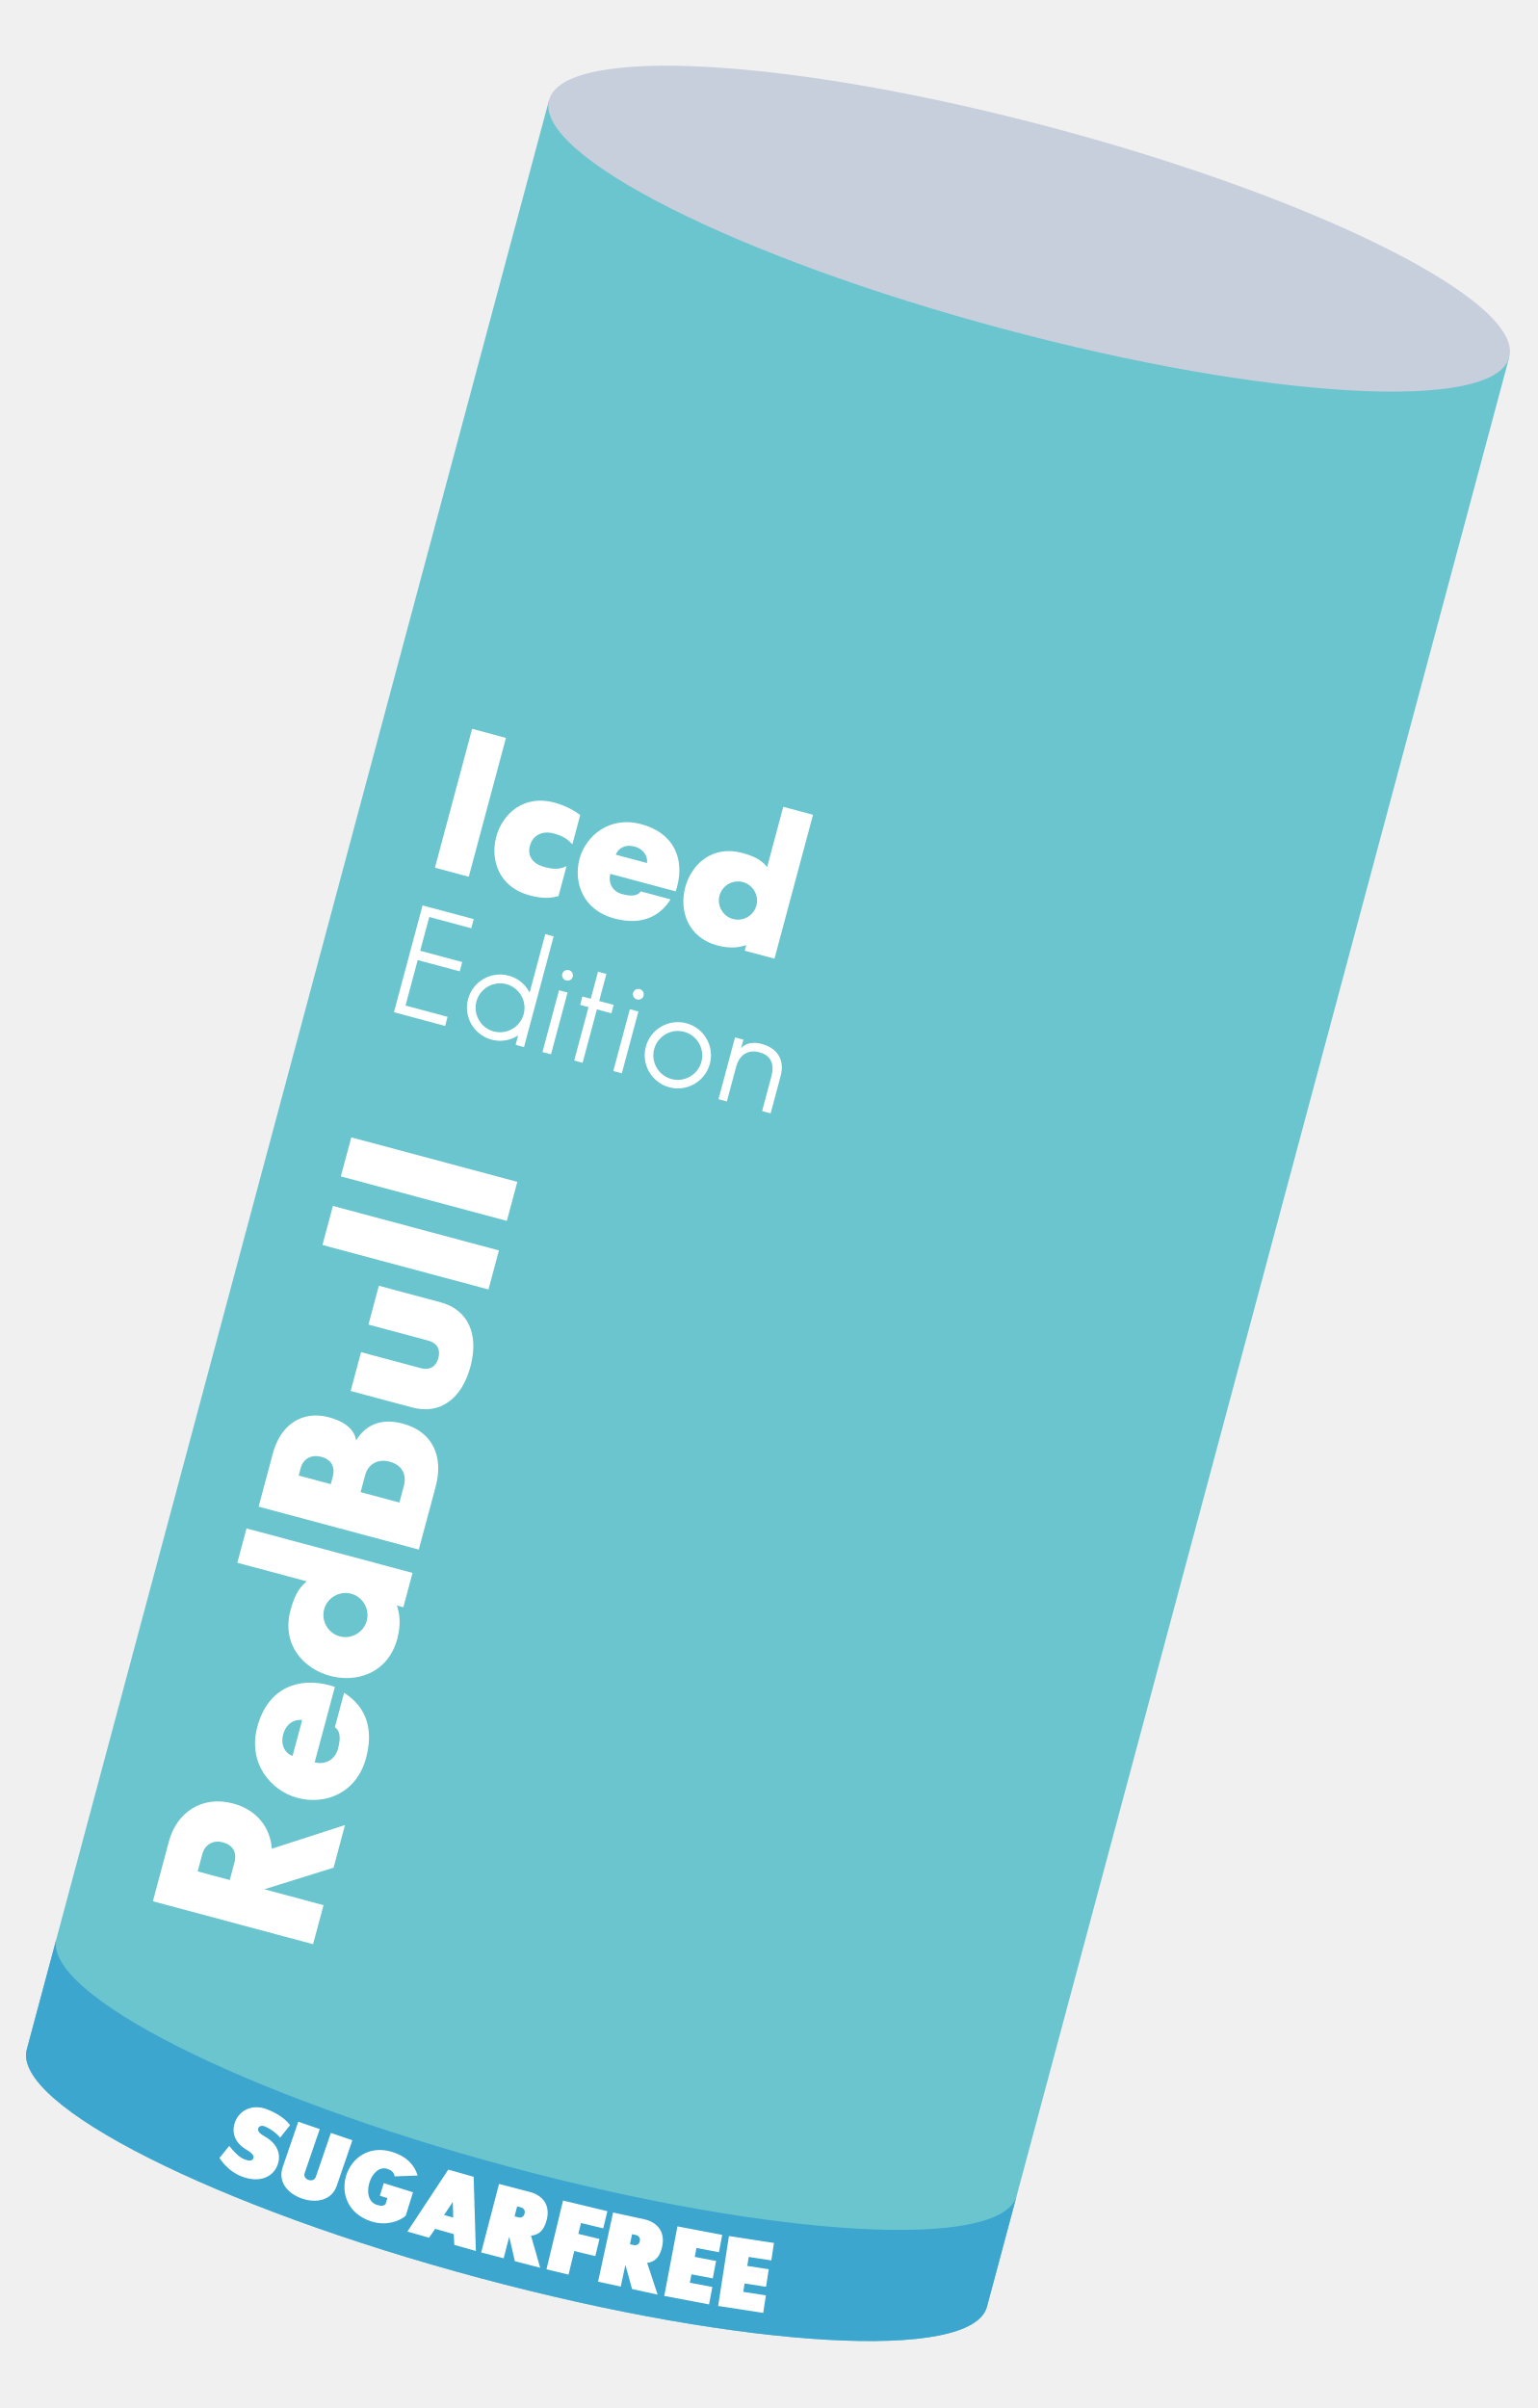
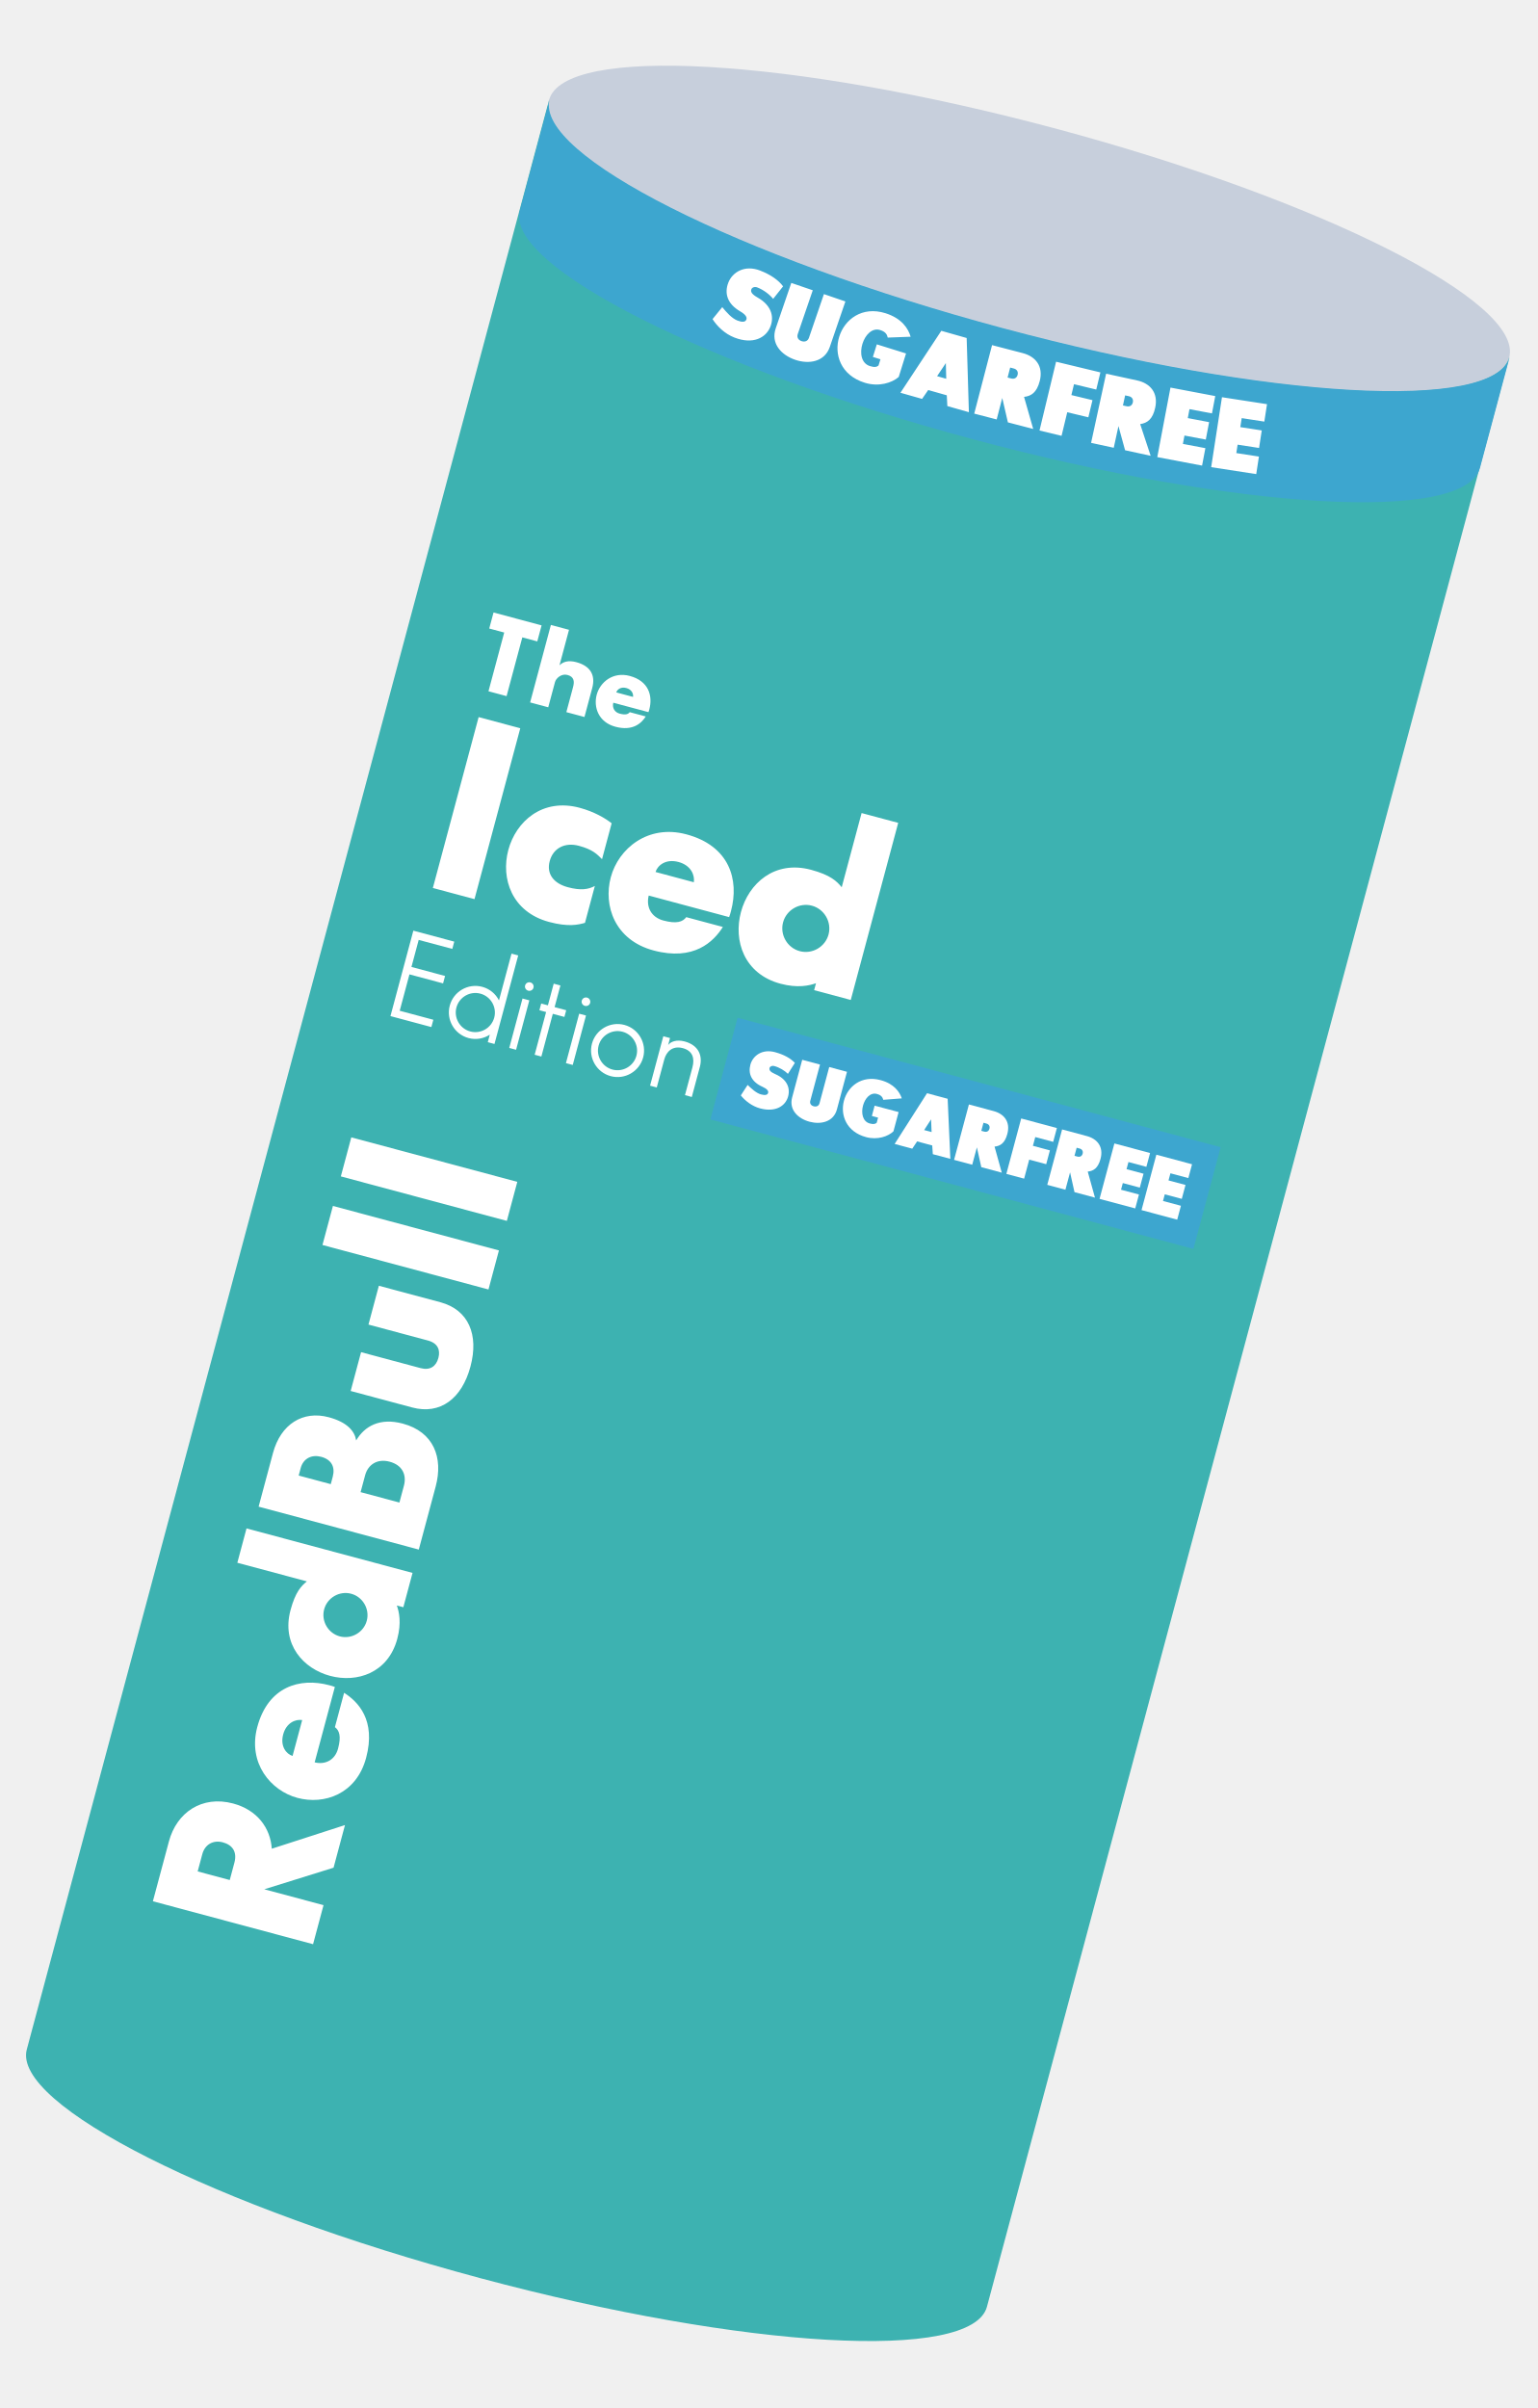
<svg xmlns="http://www.w3.org/2000/svg" width="993" height="1555" viewBox="0 0 993 1555" fill="none">
-   <path d="M637.428 1489.62C627.872 1525.28 481.305 1517 310.062 1471.12C138.819 1425.23 7.747 1359.12 17.304 1323.46L354.619 64.578L974.744 230.74L637.428 1489.62Z" fill="#6BC5CE" />
+   <path d="M637.428 1489.62C627.872 1525.28 481.305 1517 310.062 1471.12C138.819 1425.23 7.747 1359.12 17.304 1323.46L354.619 64.578L974.744 230.74L637.428 1489.62Z" fill="#3DB2B1" />
  <ellipse cx="664.682" cy="147.66" rx="321" ry="66.857" transform="rotate(15 664.682 147.66)" fill="#C7CFDC" />
-   <path d="M36.736 1251.02C36.663 1251.24 36.594 1251.47 36.532 1251.7C26.976 1287.37 158.048 1353.48 329.29 1399.36C500.533 1445.24 647.1 1453.53 656.656 1417.86C656.718 1417.63 656.772 1417.4 656.822 1417.17L656.841 1417.17L637.43 1489.62C627.873 1525.28 481.306 1517 310.064 1471.12C138.821 1425.23 7.749 1359.12 17.305 1323.46L36.717 1251.01L36.736 1251.02Z" fill="#3DA6CF" />
-   <path d="M166.848 1374.24C166.202 1375.91 167.183 1377.45 170.833 1379.55C179.4 1384.37 181.802 1391.47 179.173 1398.28C176.29 1405.74 167.783 1410 155.962 1405.43C149.574 1402.97 144.583 1397.95 141.772 1393.5L148.051 1385.77C150.753 1389.08 154.235 1393.03 157.817 1394.42C160.921 1395.62 162.952 1395.51 163.621 1393.78C164.221 1392.23 162.987 1390.45 159.517 1388.42C151.391 1383.7 149.278 1376.92 151.953 1369.99C154.606 1363.13 162.571 1358.31 172.481 1362.14C179.406 1364.82 184.405 1368.39 187.34 1372.34L180.922 1380.43C178.739 1377.73 174.912 1374.68 170.673 1373.04C169.061 1372.41 167.333 1372.98 166.848 1374.24ZM206.507 1374.89L196.834 1403.1C196.066 1405.34 197.185 1407.01 199.243 1407.71C201.302 1408.42 203.27 1407.81 204.038 1405.57L213.711 1377.36L227.575 1382.11L217.508 1411.47C214.186 1421.16 204.012 1422.81 195.113 1419.76C186.092 1416.67 179.255 1409.18 182.576 1399.5L192.643 1370.13L206.507 1374.89ZM250.015 1400.55C244.821 1398.93 240.381 1403.72 238.609 1409.4C236.781 1415.26 237.744 1422.07 243.427 1423.84C246.42 1424.77 247.871 1424.42 248.966 1423.49L250.223 1419.45L245.335 1417.93L247.868 1409.8L266.748 1415.69L262.025 1430.84C257.748 1434.67 249.117 1437.41 240.074 1434.59C224.372 1429.7 220.116 1416.04 223.602 1404.85C227.087 1393.67 238.374 1384.99 253.405 1389.68C264.098 1393.01 268.237 1399.73 269.715 1404.88L254.928 1405.43C254.507 1403.56 253.681 1401.69 250.015 1400.55ZM289.527 1401.05L305.904 1405.7L307.339 1453.61L293.425 1449.66L293.07 1442.71L281.065 1439.3L277.11 1445.03L263.134 1441.06L289.527 1401.05ZM292.455 1421.91L286.799 1430.35L292.709 1432.03L292.455 1421.91ZM353.093 1433.53C351.158 1440.96 347.597 1443.21 342.967 1443.72L348.883 1464.44L332.531 1460.19L328.896 1444.43L325.285 1458.3L310.792 1454.53L322.302 1410.31L342.122 1415.46C350.421 1417.62 355.592 1423.93 353.093 1433.53ZM332.33 1431.23L334.683 1431.85C336.665 1432.36 338.272 1431.52 338.804 1429.48C339.32 1427.5 338.342 1425.92 336.36 1425.41L334.006 1424.79L332.33 1431.23ZM392.271 1427.92L389.603 1438.99L375.23 1435.53L373.536 1442.56L387.162 1445.84L384.493 1456.92L370.867 1453.63L367.194 1468.88L352.946 1465.44L363.651 1421.02L392.271 1427.92ZM427.676 1450.71C426.045 1458.21 422.579 1460.6 417.972 1461.31L424.726 1481.77L408.215 1478.18L403.942 1462.58L400.898 1476.59L386.263 1473.41L395.967 1428.76L415.98 1433.1C424.36 1434.93 429.782 1441.02 427.676 1450.71ZM406.837 1449.26L409.213 1449.78C411.215 1450.21 412.786 1449.31 413.235 1447.24C413.669 1445.24 412.628 1443.71 410.627 1443.27L408.25 1442.76L406.837 1449.26ZM466.456 1443.2L464.334 1454.4L449.809 1451.64L448.712 1457.43L462.483 1460.04L460.349 1471.29L446.579 1468.68L445.554 1474.09L460.079 1476.85L457.945 1488.1L429.02 1482.62L437.531 1437.72L466.456 1443.2ZM499.889 1448.43L498.152 1459.69L483.541 1457.44L482.643 1463.26L496.495 1465.39L494.749 1476.72L480.897 1474.58L480.057 1480.02L494.669 1482.27L492.922 1493.59L463.826 1489.11L470.793 1443.94L499.889 1448.43Z" fill="white" />
-   <path d="M302.75 566.179L280.9 560.325L304.924 470.667L326.773 476.522L302.75 566.179ZM342.225 546.206C340.408 552.986 344.33 557.94 351.738 559.925C358.645 561.776 362.473 561.052 365.908 559.281L360.727 578.618C357.083 579.661 351.923 580.835 341.877 578.144C322.288 572.895 316.498 555.328 320.502 540.385C324.505 525.442 338.338 512.998 357.927 518.247C365.586 520.299 371.394 523.739 374.723 526.381L369.677 545.217C367.134 542.651 364.842 540.153 357.559 538.202C350.151 536.216 344.042 539.425 342.225 546.206ZM394.175 564.298C392.685 570.359 395.56 575.705 401.838 577.387C408.87 579.271 412.012 578.094 413.882 575.634L433.094 580.782C428.203 588.489 417.907 598.785 396.686 593.099C376.344 587.648 370.277 569.603 374.281 554.66C378.285 539.717 393.734 526.765 413.951 532.182C436.554 538.238 441.775 555.922 437.333 572.497C437.064 573.502 436.761 574.632 436.366 575.603L394.175 564.298ZM417.848 557.317C418.414 553.7 416.452 548.464 409.797 546.681C403.142 544.897 398.825 548.451 397.757 551.933L417.848 557.317ZM505.884 521.015L525.097 526.163L500.198 619.085L480.986 613.937L481.962 610.296C478.535 611.531 472.362 612.972 463.321 610.55C444.108 605.402 438.569 587.902 442.573 572.959C446.577 558.016 460.124 545.63 479.336 550.778C489.633 553.537 492.92 556.841 495.454 559.942L505.884 521.015ZM464.682 578.345C462.933 584.875 466.885 591.721 473.415 593.47C479.945 595.22 486.791 591.267 488.541 584.738C490.29 578.208 486.338 571.362 479.808 569.612C473.278 567.863 466.432 571.815 464.682 578.345Z" fill="white" />
-   <path d="M304.378 599.433L277.235 592.16L271.386 613.99L298.528 621.263L296.924 627.251L269.781 619.979L261.913 649.343L289.056 656.616L287.477 662.508L254.442 653.656L272.922 584.689L305.957 593.541L304.378 599.433ZM352.174 603.233L357.584 604.682L338.431 676.161L333.022 674.711L334.652 668.626C329.746 671.867 323.542 673 317.457 671.369C306.059 668.315 299.27 656.557 302.324 645.159C305.378 633.761 317.136 626.973 328.534 630.027C334.619 631.658 339.426 635.741 342.055 641.001L352.174 603.233ZM307.708 646.705C305.456 655.109 310.476 663.805 318.88 666.056C327.284 668.308 335.979 663.288 338.231 654.884C340.483 646.481 335.462 637.785 327.059 635.533C318.655 633.281 309.959 638.302 307.708 646.705ZM366.558 640.941L355.869 680.833L350.363 679.358L361.052 639.465L366.558 640.941ZM369.907 630.76C369.415 632.596 367.482 633.63 365.646 633.139C363.811 632.647 362.654 630.784 363.146 628.949C363.663 627.017 365.597 625.982 367.432 626.474C369.267 626.966 370.425 628.829 369.907 630.76ZM380.106 650.368L374.697 648.919L376.147 643.51L381.556 644.959L386.24 627.476L391.649 628.925L386.965 646.409L396.334 648.919L394.885 654.328L385.515 651.818L376.276 686.301L370.866 684.852L380.106 650.368ZM412.308 653.199L401.618 693.092L396.113 691.617L406.802 651.724L412.308 653.199ZM415.657 643.019C415.165 644.854 413.231 645.889 411.396 645.397C409.561 644.905 408.403 643.042 408.895 641.207C409.413 639.275 411.346 638.241 413.182 638.732C415.017 639.224 416.174 641.087 415.657 643.019ZM458.46 686.996C455.405 698.394 443.648 705.182 432.25 702.128C420.852 699.074 414.064 687.316 417.118 675.918C420.172 664.52 431.93 657.732 443.327 660.786C454.725 663.84 461.514 675.598 458.46 686.996ZM422.501 677.464C420.249 685.868 425.27 694.563 433.674 696.815C442.077 699.067 450.773 694.046 453.024 685.643C455.276 677.239 450.256 668.544 441.852 666.292C433.449 664.04 424.753 669.061 422.501 677.464ZM464.041 709.818L474.73 669.925L480.139 671.374L478.638 676.977C480.696 674.319 485.362 672.36 491.93 674.12C503.135 677.122 506.681 685.526 504.222 694.702L497.726 718.947L492.22 717.472L498.224 695.062C500.269 687.432 498.208 681.6 490.481 679.529C481.981 677.251 477.137 682.579 475.532 688.568L469.45 711.267L464.041 709.818Z" fill="white" />
+   <path d="M349.789 403.843L347.017 414.188L337.348 411.597L327.184 449.529L315.487 446.395L325.651 408.463L315.982 405.872L318.754 395.527L349.789 403.843ZM342.391 453.604L355.798 403.569L367.495 406.703L361.353 429.624C363.597 427.472 366.845 426.168 372.254 427.617C381.179 430.009 384.748 435.893 382.519 444.21L377.483 463.007L365.785 459.872L370.115 443.712C371.13 439.926 370.755 436.999 366.495 435.858C362.573 434.807 359.107 438.009 358.454 440.443L354.088 456.738L342.391 453.604ZM396.106 453.793C395.304 457.056 396.852 459.935 400.233 460.841C404.019 461.855 405.711 461.222 406.718 459.897L417.063 462.669C414.429 466.819 408.885 472.363 397.458 469.301C386.505 466.366 383.238 456.65 385.394 448.603C387.55 440.557 395.869 433.583 406.755 436.5C418.925 439.761 421.737 449.283 419.345 458.208C419.2 458.749 419.037 459.357 418.825 459.88L396.106 453.793ZM408.853 450.034C409.158 448.086 408.101 445.267 404.518 444.307C400.934 443.346 398.61 445.26 398.035 447.135L408.853 450.034Z" fill="white" />
+   <path d="M306.456 580.631L279.565 573.425L309.132 463.078L336.024 470.283L306.456 580.631ZM355.042 556.048C352.805 564.393 357.632 570.49 366.75 572.934C375.25 575.211 379.962 574.32 384.19 572.14L377.813 595.941C373.328 597.224 366.977 598.669 354.613 595.356C330.504 588.896 323.377 567.275 328.305 548.884C333.233 530.493 350.257 515.177 374.366 521.637C383.794 524.163 390.941 528.397 395.04 531.649L388.828 554.831C385.698 551.673 382.878 548.599 373.914 546.197C364.796 543.754 357.278 547.702 355.042 556.048ZM418.98 578.315C417.146 585.775 420.684 592.354 428.411 594.425C437.066 596.744 440.933 595.295 443.235 592.268L466.881 598.604C460.861 608.089 448.189 620.761 422.07 613.763C397.034 607.054 389.567 584.845 394.495 566.454C399.423 548.063 418.437 532.12 443.319 538.788C471.138 546.242 477.564 568.006 472.098 588.407C471.766 589.643 471.394 591.034 470.908 592.229L418.98 578.315ZM448.116 569.723C448.812 565.272 446.398 558.827 438.207 556.632C430.016 554.438 424.702 558.812 423.388 563.097L448.116 569.723ZM556.468 525.044L580.114 531.38L549.47 645.746L525.824 639.41L527.025 634.928C522.808 636.448 515.21 638.222 504.082 635.241C480.436 628.905 473.619 607.366 478.546 588.975C483.474 570.584 500.148 555.34 523.794 561.676C536.467 565.072 540.512 569.137 543.631 572.954L556.468 525.044ZM505.758 595.604C503.605 603.64 508.47 612.067 516.506 614.22C524.543 616.373 532.969 611.509 535.122 603.472C537.276 595.436 532.411 587.009 524.374 584.856C516.338 582.703 507.911 587.567 505.758 595.604Z" fill="white" />
+   <path d="M292.127 612.779L270.413 606.96L265.734 624.424L287.448 630.243L286.164 635.034L264.45 629.215L258.156 652.707L279.87 658.525L278.607 663.239L252.179 656.157L266.963 600.984L293.39 608.065L292.127 612.779ZM330.365 615.819L334.692 616.978L319.37 674.161L315.042 673.002L316.347 668.133C312.422 670.726 307.458 671.632 302.59 670.328C293.472 667.884 288.041 658.478 290.485 649.36C292.928 640.242 302.334 634.811 311.452 637.254C316.32 638.559 320.166 641.825 322.269 646.033L330.365 615.819ZM294.791 650.597C292.99 657.32 297.006 664.276 303.729 666.078C310.452 667.879 317.408 663.863 319.21 657.14C321.011 650.417 316.995 643.46 310.272 641.659C303.549 639.858 296.593 643.874 294.791 650.597ZM341.872 645.985L333.32 677.899L328.916 676.719L337.467 644.805L341.872 645.985ZM344.551 637.841C344.157 639.309 342.61 640.137 341.142 639.743C339.674 639.35 338.748 637.86 339.141 636.391C339.556 634.846 341.103 634.018 342.571 634.411C344.039 634.805 344.965 636.295 344.551 637.841ZM352.71 653.527L348.383 652.368L349.542 648.04L353.87 649.2L357.617 635.213L361.945 636.373L358.197 650.359L365.692 652.368L364.533 656.695L357.037 654.687L349.646 682.273L345.318 681.114L352.71 653.527ZM378.471 655.792L369.92 687.706L365.515 686.526L374.066 654.611L378.471 655.792ZM381.15 647.648C380.757 649.116 379.21 649.944 377.742 649.55C376.273 649.157 375.348 647.666 375.741 646.198C376.155 644.653 377.702 643.825 379.17 644.218C380.639 644.612 381.564 646.102 381.15 647.648ZM415.393 682.829C412.949 691.947 403.543 697.378 394.425 694.935C385.307 692.491 379.876 683.085 382.319 673.967C384.763 664.849 394.169 659.418 403.287 661.861C412.405 664.305 417.836 673.711 415.393 682.829ZM386.626 675.204C384.825 681.927 388.841 688.883 395.564 690.685C402.287 692.486 409.243 688.47 411.045 681.747C412.846 675.024 408.83 668.067 402.107 666.266C395.384 664.465 388.427 668.481 386.626 675.204ZM419.857 701.087L428.409 669.172L432.736 670.332L431.535 674.814C433.182 672.688 436.915 671.12 442.169 672.528C451.133 674.93 453.97 681.653 452.002 688.994L446.805 708.39L442.401 707.21L447.204 689.282C448.84 683.178 447.192 678.512 441.01 676.856C434.21 675.034 430.334 679.296 429.051 684.087L424.185 702.246L419.857 701.087Z" fill="white" />
+   <rect width="323" height="67.972" transform="translate(476.379 657.236) rotate(15)" fill="#3DA6CF" />
+   <path d="M497.017 689.68C496.641 691.083 497.566 692.244 500.688 693.618C508.009 696.761 510.559 702.277 509.028 707.99C507.35 714.253 500.862 718.422 490.941 715.764C485.58 714.327 481.123 710.716 478.474 707.375L482.866 700.604C485.33 703.036 488.477 705.92 491.483 706.726C494.089 707.424 495.717 707.162 496.106 705.709C496.455 704.406 495.307 703.078 492.335 701.744C485.378 698.645 483.089 693.36 484.646 687.547C486.19 681.785 492.194 677.218 500.511 679.446C506.324 681.004 510.662 683.455 513.368 686.382L508.895 693.454C506.903 691.47 503.554 689.337 499.996 688.384C498.643 688.022 497.299 688.628 497.017 689.68Z" fill="white" />
+   <path d="M529.601 687.456L523.345 710.805C522.848 712.659 523.846 713.947 525.549 714.403C527.253 714.86 528.811 714.257 529.308 712.403L535.564 689.053L547.038 692.128L540.527 716.43C538.379 724.447 530.243 726.348 522.877 724.375C515.412 722.374 509.467 716.7 511.615 708.683L518.127 684.381L529.601 687.456Z" fill="white" />
+   <path d="M566.331 706.427C562.072 705.286 558.632 709.305 557.383 713.965C556.094 718.775 557.097 724.253 561.757 725.502C564.212 726.159 565.375 725.827 566.232 725.036L567.118 721.729L563.109 720.655L564.895 713.99L580.378 718.139L577.048 730.565C573.709 733.806 566.81 736.307 559.394 734.32C546.516 730.87 542.623 719.945 545.08 710.776C547.537 701.606 556.394 694.205 568.721 697.508C577.489 699.858 581.062 705.165 582.427 709.29L570.47 710.221C570.067 708.717 569.337 707.233 566.331 706.427Z" fill="white" />
+   <path d="M598.726 705.978L612.054 709.549L613.792 748.359L602.468 745.325L602.097 739.694L592.327 737.076L589.19 741.767L577.816 738.719L598.726 705.978ZM601.349 722.845L596.866 729.754L601.677 731.042L601.349 722.845Z" fill="white" />
+   <path d="M650.605 732.23C648.994 738.243 646.094 740.044 642.338 740.434L647.013 757.261L633.785 753.716L630.93 740.921L627.922 752.145L616.197 749.004L625.783 713.228L641.818 717.524C648.532 719.323 652.686 724.464 650.605 732.23ZM633.789 730.249L635.693 730.759C637.297 731.189 638.604 730.519 639.047 728.865C639.477 727.262 638.693 725.978 637.09 725.548L635.186 725.038L633.789 730.249Z" fill="white" />
+   <path d="M682.6 728.452L680.21 737.371L668.636 734.269L667.119 739.931L678.092 742.872L675.702 751.79L664.729 748.85L661.44 761.126L649.965 758.052L659.551 722.276L682.6 728.452Z" fill="white" />
+   <path d="M710.791 748.357C709.18 754.37 706.281 756.171 702.525 756.561L707.199 773.388L693.971 769.843L691.116 757.048L688.109 768.272L676.384 765.131L685.97 729.355L702.004 733.651C708.718 735.45 712.872 740.591 710.791 748.357ZM693.976 746.376L695.88 746.886C697.483 747.316 698.791 746.645 699.234 744.992C699.663 743.389 698.88 742.104 697.276 741.675L695.372 741.165L693.976 746.376Z" fill="white" />
+   <path d="M742.787 744.579L740.397 753.498L728.822 750.396L727.587 755.006L738.561 757.946L736.157 766.915L725.184 763.975L724.029 768.284L735.604 771.386L733.201 780.355L710.152 774.179L719.738 738.403L742.787 744.579Z" fill="white" />
+   <path d="M769.895 751.842L767.505 760.761L755.931 757.66L754.696 762.27L765.669 765.21L763.266 774.179L752.292 771.239L751.138 775.548L762.712 778.649L760.309 787.618L737.26 781.442L746.846 745.666L769.895 751.842Z" fill="white" />
  <path d="M208.951 1230.28L202.196 1255.49L98.745 1227.77L109.111 1189.09C114.08 1170.54 130.317 1159.21 150.601 1164.64C166.104 1168.8 174.641 1180.4 175.543 1193.84L222.81 1178.56L215.434 1206.09L170.7 1220.03L208.951 1230.28ZM148.387 1214.05L151.377 1202.9C153.318 1195.65 149.97 1191.34 143.885 1189.71C137.799 1188.08 132.366 1190.97 130.657 1197.35L127.668 1208.5L148.387 1214.05ZM203.224 1138.06C210.218 1139.78 216.386 1136.46 218.327 1129.22C220.501 1121.1 219.143 1117.48 216.305 1115.32L222.245 1093.15C231.137 1098.8 243.018 1110.68 236.456 1135.16C230.167 1158.64 209.346 1165.63 192.104 1161.01C174.863 1156.39 159.917 1138.57 166.167 1115.24C173.155 1089.16 193.56 1083.14 212.685 1088.26C213.844 1088.57 215.148 1088.92 216.269 1089.38L203.224 1138.06ZM195.169 1110.75C190.996 1110.09 184.954 1112.36 182.897 1120.04C180.839 1127.71 184.94 1132.7 188.958 1133.93L195.169 1110.75ZM153.283 1009.17L159.223 986.997L266.441 1015.73L260.501 1037.89L256.299 1036.77C257.724 1040.72 259.387 1047.85 256.592 1058.28C250.652 1080.45 230.46 1086.84 213.218 1082.22C195.976 1077.6 181.685 1061.97 187.625 1039.8C190.809 1027.92 194.62 1024.12 198.199 1021.2L153.283 1009.17ZM219.433 1056.71C226.967 1058.72 234.866 1054.16 236.885 1046.63C238.904 1039.1 234.343 1031.2 226.809 1029.18C219.275 1027.16 211.375 1031.72 209.356 1039.25C207.338 1046.79 211.898 1054.69 219.433 1056.71ZM212.315 915.198C224.486 918.459 229.117 924.359 230.037 930.196C235.469 920.936 245.35 915.353 260.129 919.313C280.124 924.671 286.394 941.259 281.386 959.95L270.477 1000.66L167.026 972.944L176.305 938.315C181.313 919.625 195.653 910.733 212.315 915.198ZM213.626 958.409L214.907 953.628C216.615 947.253 214.002 942.515 207.482 940.768C201.397 939.138 195.896 941.701 194.188 948.076L192.907 952.858L213.626 958.409ZM257.962 970.289L260.873 959.423C262.737 952.468 259.933 946.126 251.674 943.913C243.705 941.778 237.671 945.752 235.808 952.706L232.896 963.573L257.962 970.289ZM233.2 873.187L271.595 883.475C277.826 885.145 281.694 882.299 283.13 876.938C284.528 871.722 282.746 867.362 276.371 865.654L237.975 855.366L244.691 830.3L284.391 840.938C302.647 845.829 309.362 861.916 303.849 882.49C298.337 903.064 284.439 913.782 266.183 908.891L226.483 898.253L233.2 873.187ZM322.239 807.483L315.484 832.694L208.266 803.965L215.021 778.755L322.239 807.483ZM334.106 763.196L327.351 788.407L220.133 759.678L226.888 734.467L334.106 763.196Z" fill="white" />
+   <path d="M355.163 63.583C355.09 63.81 355.021 64.037 354.96 64.268C345.403 99.934 476.476 166.043 647.718 211.927C818.961 257.811 965.527 266.095 975.084 230.429C975.146 230.199 975.2 229.968 975.25 229.735L975.269 229.74L955.857 302.184C946.301 337.85 799.734 329.567 628.491 283.683C457.249 237.798 326.176 171.688 335.733 136.023L355.145 63.578L355.163 63.583Z" fill="#3DA6CF" />
+   <path d="M485.276 186.802C484.63 188.474 485.611 190.019 489.261 192.115C497.828 196.934 500.23 204.037 497.6 210.843C494.717 218.305 486.21 222.566 474.39 217.999C468.002 215.532 463.01 210.516 460.2 206.068L466.479 198.34C469.181 201.647 472.662 205.6 476.244 206.983C479.349 208.183 481.38 208.076 482.049 206.344C482.648 204.792 481.415 203.012 477.944 200.985C469.818 196.268 467.706 189.482 470.381 182.557C473.033 175.692 480.999 170.879 490.909 174.708C497.834 177.383 502.833 180.961 505.768 184.907L499.35 192.994C497.167 190.298 493.339 187.242 489.101 185.604C487.489 184.981 485.76 185.548 485.276 186.802ZM524.934 187.453L515.262 215.665C514.494 217.905 515.613 219.574 517.671 220.28C519.729 220.985 521.698 220.375 522.466 218.135L532.139 189.923L546.003 194.676L535.935 224.039C532.614 233.725 522.44 235.379 513.54 232.327C504.52 229.234 497.682 221.748 501.003 212.062L511.071 182.7L524.934 187.453ZM568.443 213.118C563.249 211.499 558.808 216.282 557.037 221.964C555.209 227.83 556.172 234.633 561.854 236.404C564.848 237.338 566.299 236.985 567.394 236.053L568.651 232.02L563.763 230.497L566.296 222.37L585.176 228.255L580.453 243.408C576.175 247.237 567.545 249.977 558.502 247.158C542.799 242.263 538.544 228.602 542.03 217.42C545.515 206.239 556.802 197.557 571.833 202.242C582.525 205.575 586.665 212.296 588.142 217.449L573.356 218.001C572.935 216.127 572.109 214.261 568.443 213.118ZM607.955 213.619L624.332 218.268L625.767 266.177L611.853 262.227L611.498 255.274L599.492 251.866L595.537 257.596L581.562 253.628L607.955 213.619ZM610.883 234.475L605.227 242.916L611.137 244.594L610.883 234.475ZM671.521 246.097C669.586 253.529 666.025 255.777 661.394 256.291L667.31 277.009L650.959 272.753L647.324 256.993L643.713 270.867L629.219 267.095L640.73 222.872L660.549 228.031C668.849 230.191 674.019 236.497 671.521 246.097ZM650.757 243.801L653.111 244.413C655.093 244.929 656.7 244.091 657.232 242.047C657.748 240.065 656.77 238.488 654.788 237.972L652.434 237.359L650.757 243.801ZM710.699 240.483L708.03 251.558L693.658 248.095L691.964 255.126L705.589 258.409L702.921 269.484L689.295 266.201L685.621 281.444L671.373 278.011L682.078 233.586L710.699 240.483ZM746.104 263.276C744.473 270.781 741.006 273.171 736.4 273.873L743.154 294.334L726.643 290.746L722.37 275.147L719.326 289.156L704.691 285.976L714.394 241.322L734.407 245.671C742.788 247.492 748.21 253.582 746.104 263.276ZM725.264 261.826L727.641 262.342C729.642 262.777 731.214 261.874 731.662 259.81C732.097 257.809 731.056 256.273 729.054 255.838L726.678 255.322L725.264 261.826ZM784.884 255.771L782.762 266.963L768.237 264.21L767.14 269.995L780.911 272.605L778.777 283.861L765.006 281.25L763.981 286.658L778.507 289.411L776.373 300.667L747.448 295.184L755.959 250.287L784.884 255.771ZM818.316 260.999L816.58 272.257L801.969 270.004L801.071 275.823L814.923 277.96L813.176 289.282L799.324 287.145L798.485 292.584L813.096 294.838L811.35 306.16L782.254 301.672L789.221 256.51L818.316 260.999Z" fill="white" />
</svg>
